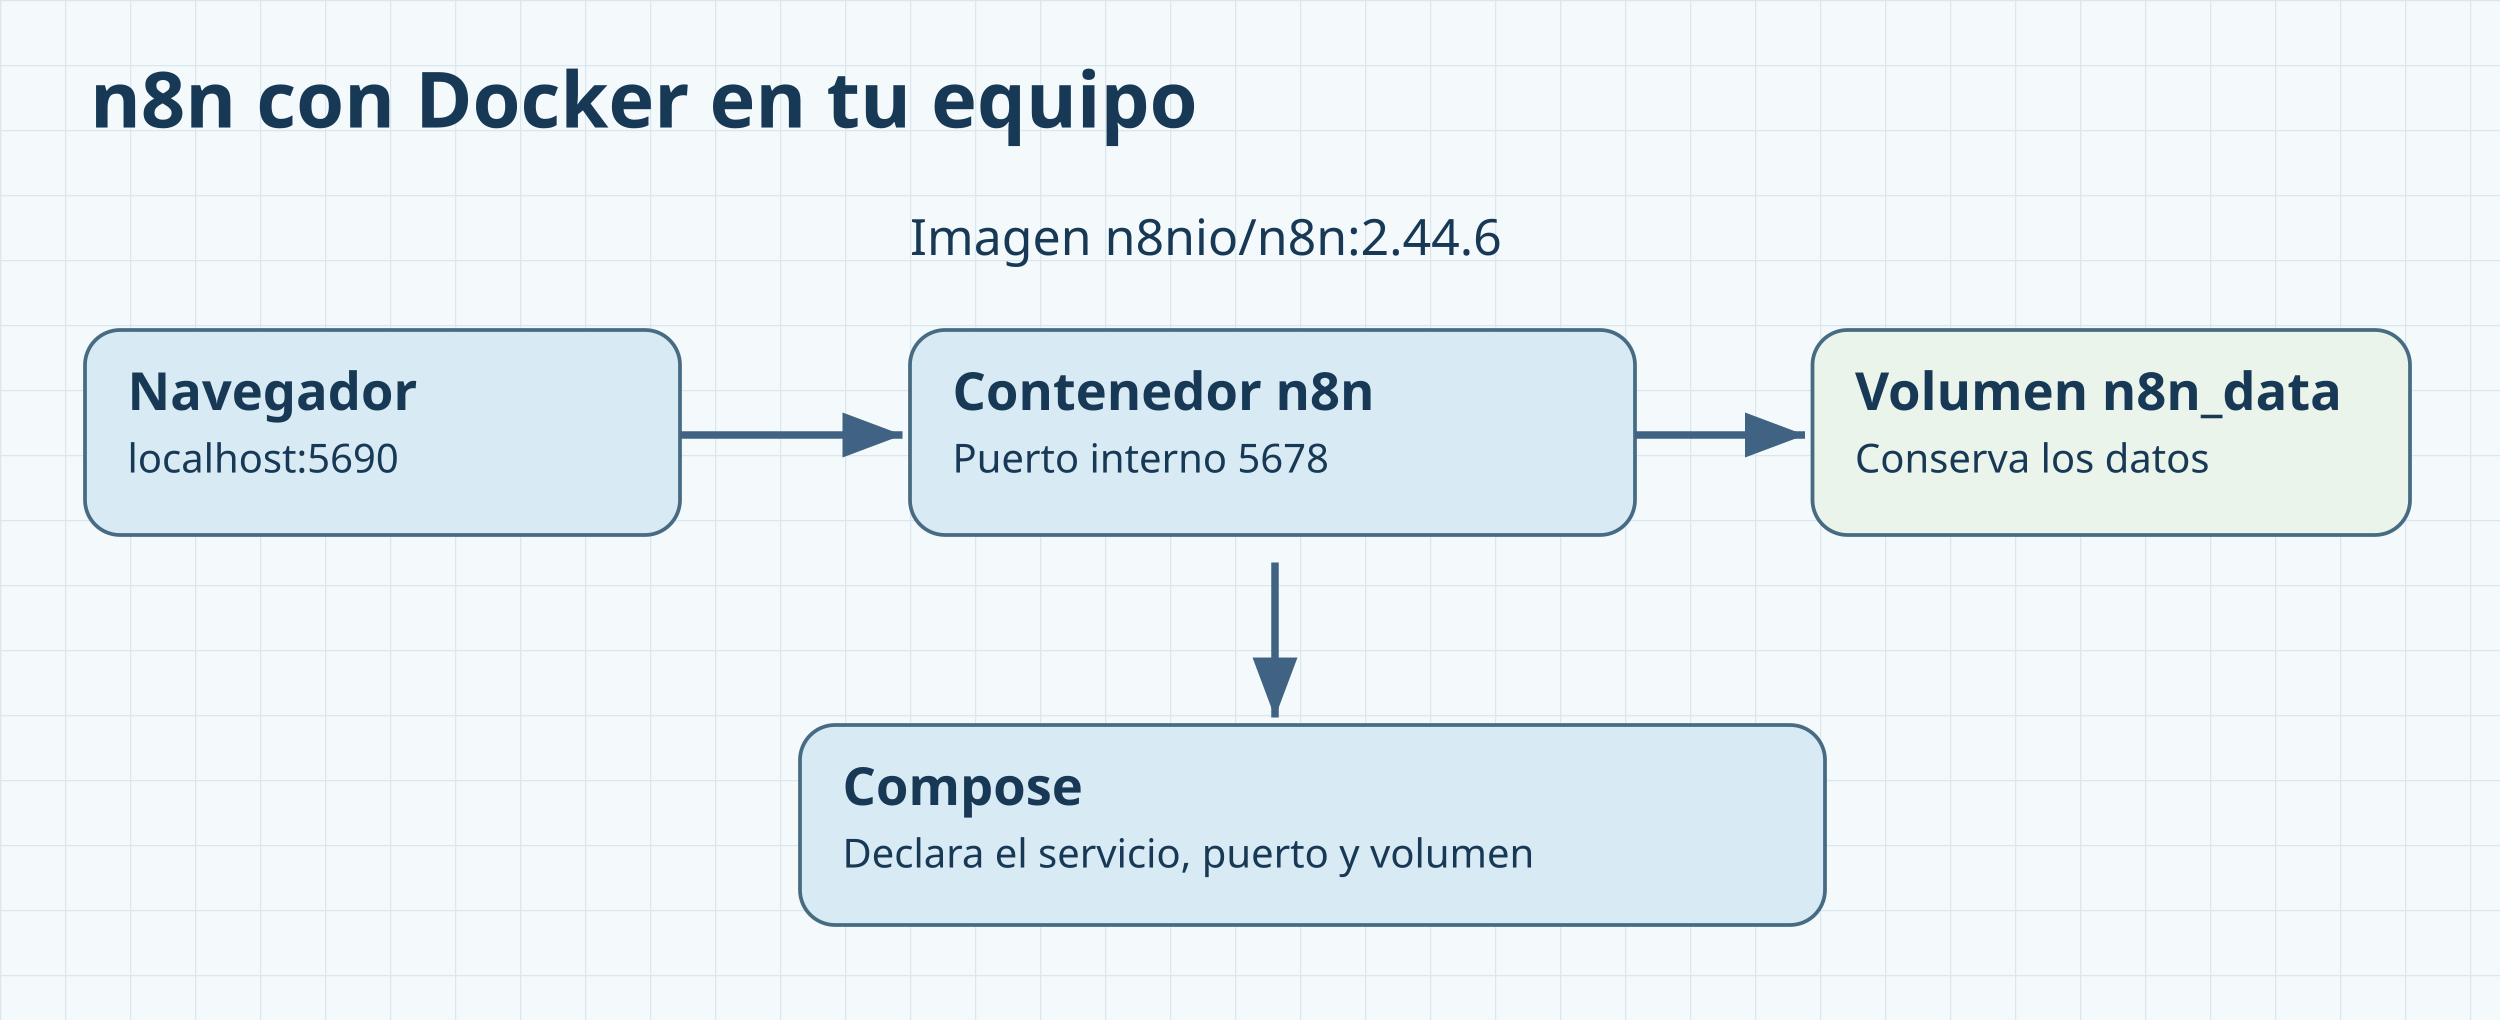
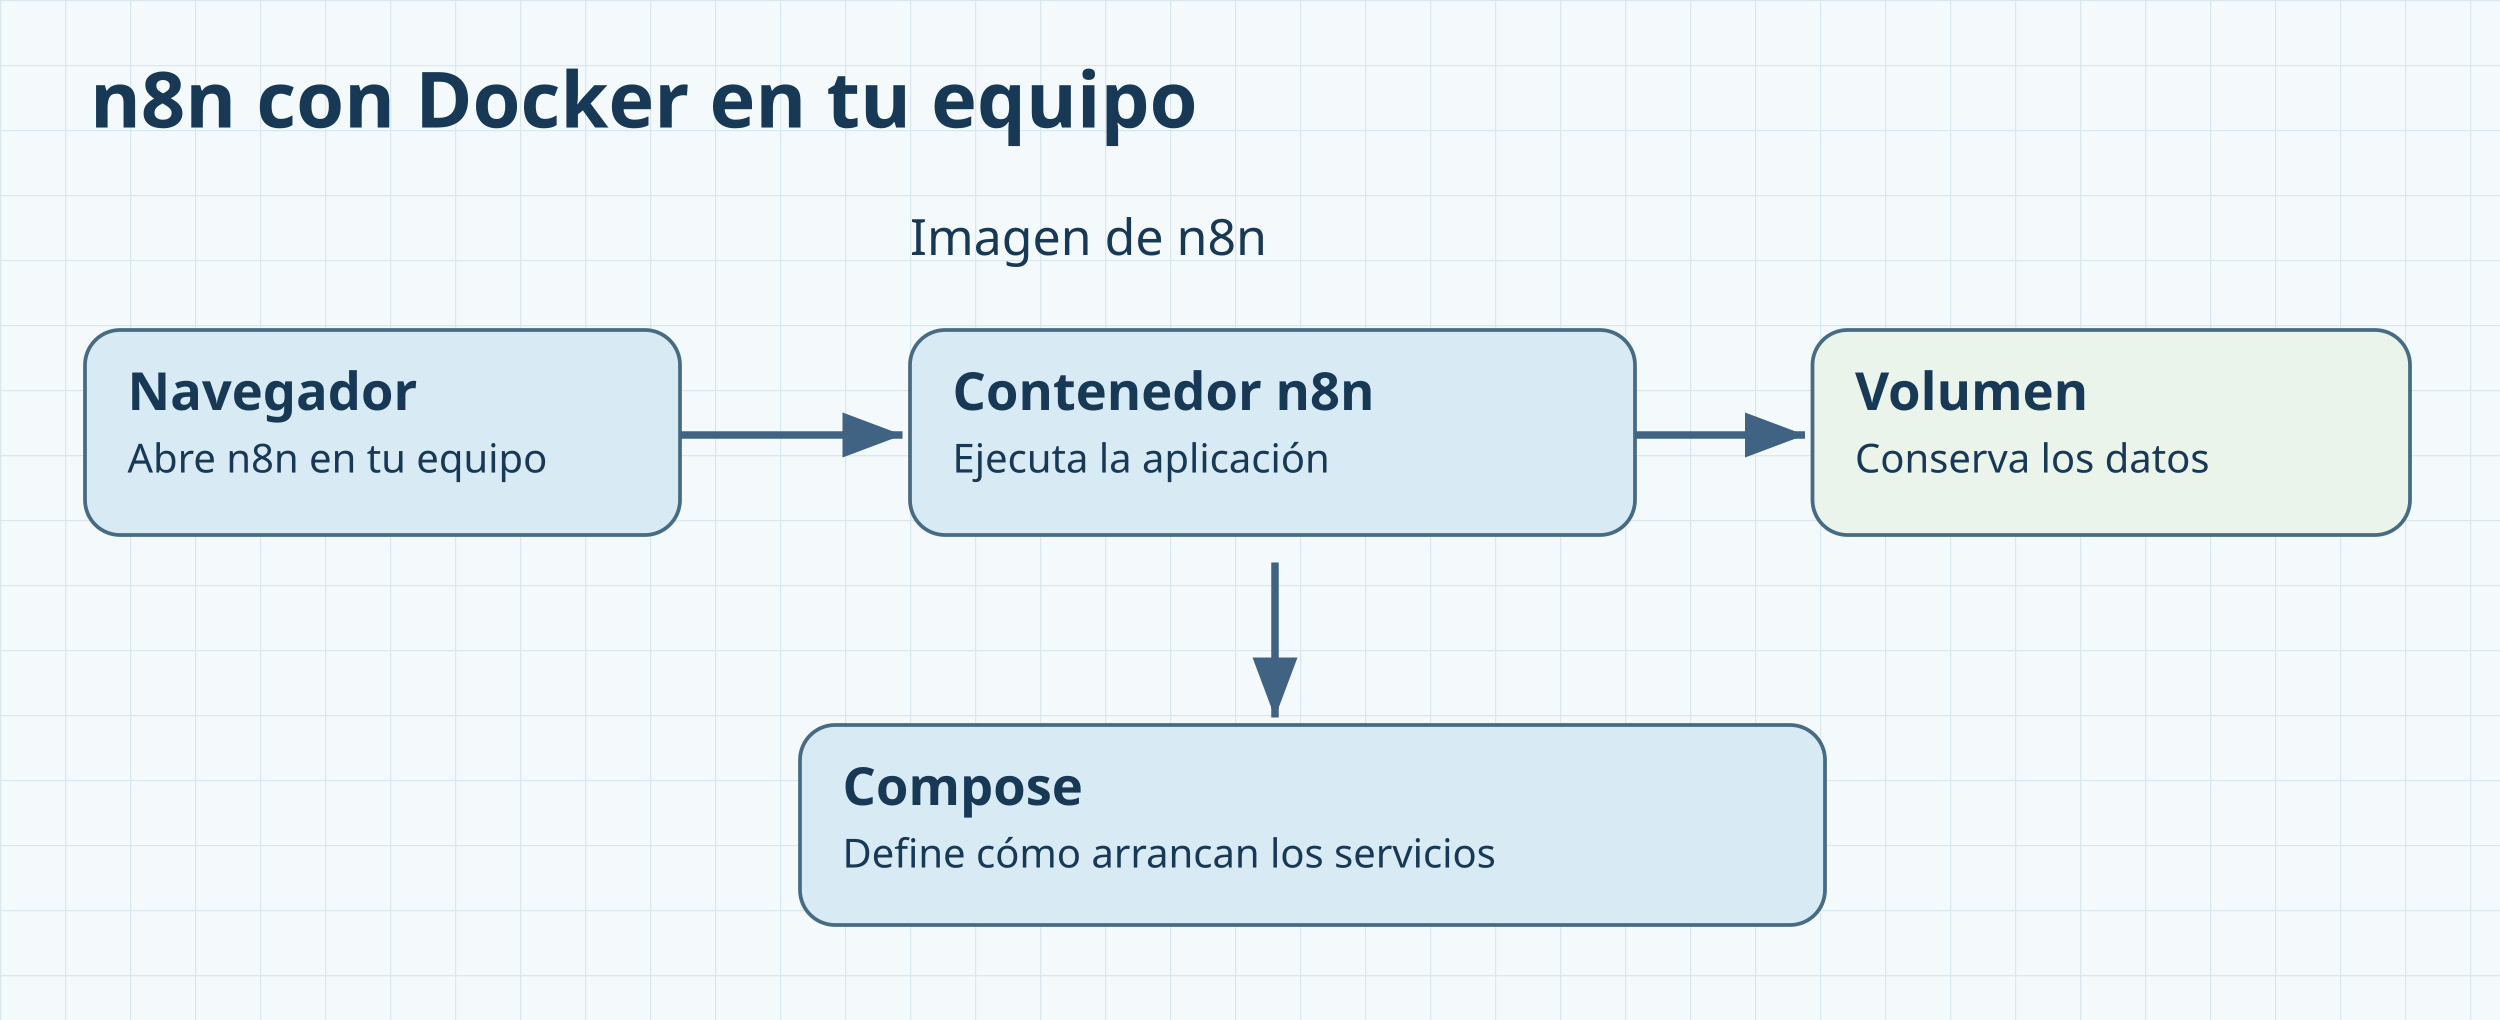
<svg xmlns="http://www.w3.org/2000/svg" viewBox="0 0 1000 408" width="1000" height="408" role="img">
  <defs>
    <pattern id="grid" width="26" height="26" patternUnits="userSpaceOnUse">
      <path d="M 26 0 L 0 0 0 26" fill="none" stroke="#dbe7ee" />
    </pattern>
    <marker id="arrow" markerWidth="10" markerHeight="10" refX="8" refY="3" orient="auto" markerUnits="strokeWidth">
      <path d="M0 0 L 8 3 L 0 6 Z" fill="#416383" />
    </marker>
  </defs>
  <rect width="1000" height="408" fill="#f4f9fb" />
  <rect width="1000" height="408" fill="url(#grid)" />
  <g font-family="system-ui, sans-serif">
    <text x="36" y="51" fill="#183956" font-size="31" font-weight="750">n8n con Docker en tu equipo</text>
    <rect x="34" y="132" width="238" height="82" rx="14" fill="#d8eaf3" stroke="#466b83" stroke-width="1.5" />
    <text x="51" y="164" fill="#183956" font-size="21" font-weight="700">Navegador</text>
-     <text x="51" y="189" fill="#183956" font-size="16" font-weight="500">localhost:5690</text>
+     <text x="51" y="189" fill="#183956" font-size="16" font-weight="500">Abre n8n en tu equipo</text>
    <path d="M272 174 H361" fill="none" stroke="#416383" stroke-width="3" marker-end="url(#arrow)" />
    <rect x="364" y="132" width="290" height="82" rx="14" fill="#d8eaf3" stroke="#466b83" stroke-width="1.5" />
    <text x="381" y="164" fill="#183956" font-size="21" font-weight="700">Contenedor n8n</text>
-     <text x="381" y="189" fill="#183956" font-size="16" font-weight="500">Puerto interno 5678</text>
+     <text x="381" y="189" fill="#183956" font-size="16" font-weight="500">Ejecuta la aplicación</text>
    <path d="M654 174 H722" fill="none" stroke="#416383" stroke-width="3" marker-end="url(#arrow)" />
    <rect x="725" y="132" width="239" height="82" rx="14" fill="#eaf4eb" stroke="#466b83" stroke-width="1.5" />
-     <text x="742" y="164" fill="#183956" font-size="21" font-weight="700">Volumen n8n_data</text>
+     <text x="742" y="164" fill="#183956" font-size="21" font-weight="700">Volumen</text>
    <text x="742" y="189" fill="#183956" font-size="16" font-weight="500">Conserva los datos</text>
-     <text x="364" y="102" fill="#183956" font-size="20" font-weight="500">Imagen n8nio/n8n:2.44.6</text>
+     <text x="364" y="102" fill="#183956" font-size="20" font-weight="500">Imagen de n8n</text>
    <path d="M510 225 V287" fill="none" stroke="#416383" stroke-width="3" marker-end="url(#arrow)" />
    <rect x="320" y="290" width="410" height="80" rx="14" fill="#d8eaf3" stroke="#466b83" stroke-width="1.5" />
    <text x="337" y="322" fill="#183956" font-size="21" font-weight="700">Compose</text>
-     <text x="337" y="347" fill="#183956" font-size="16" font-weight="500">Declara el servicio, puerto y volumen</text>
+     <text x="337" y="347" fill="#183956" font-size="16" font-weight="500">Define cómo arrancan los servicios</text>
  </g>
</svg>
